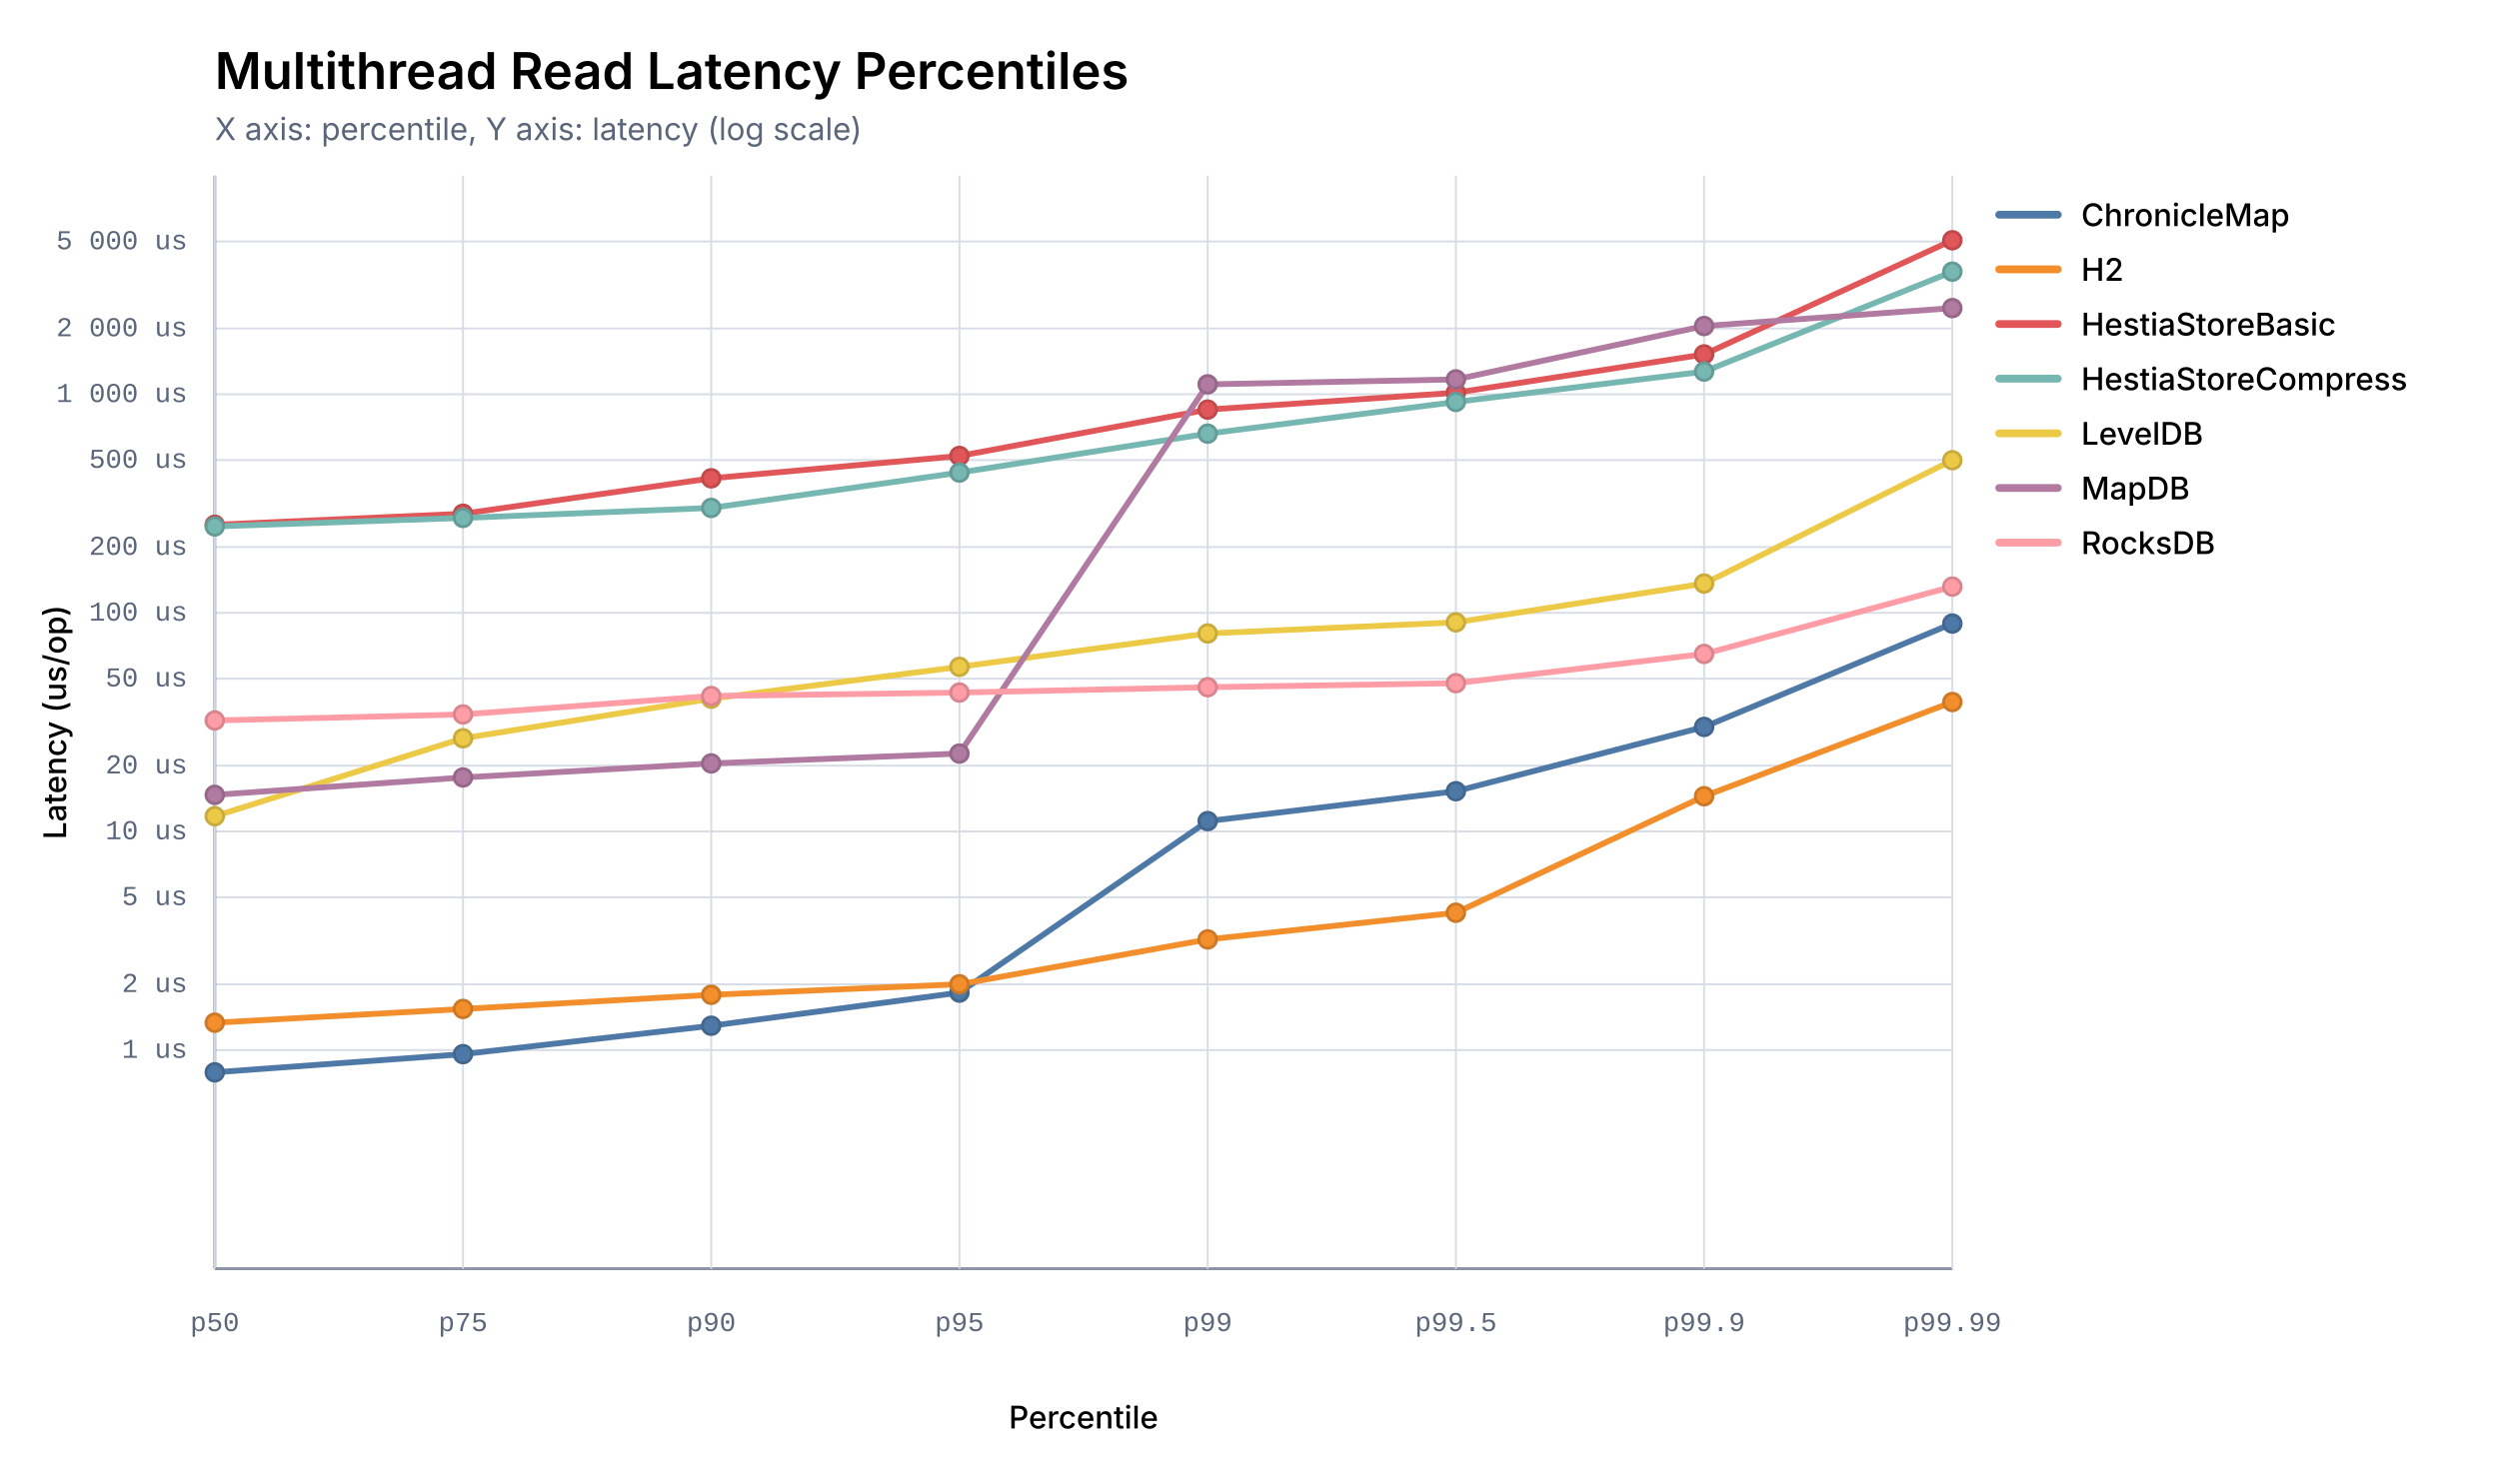
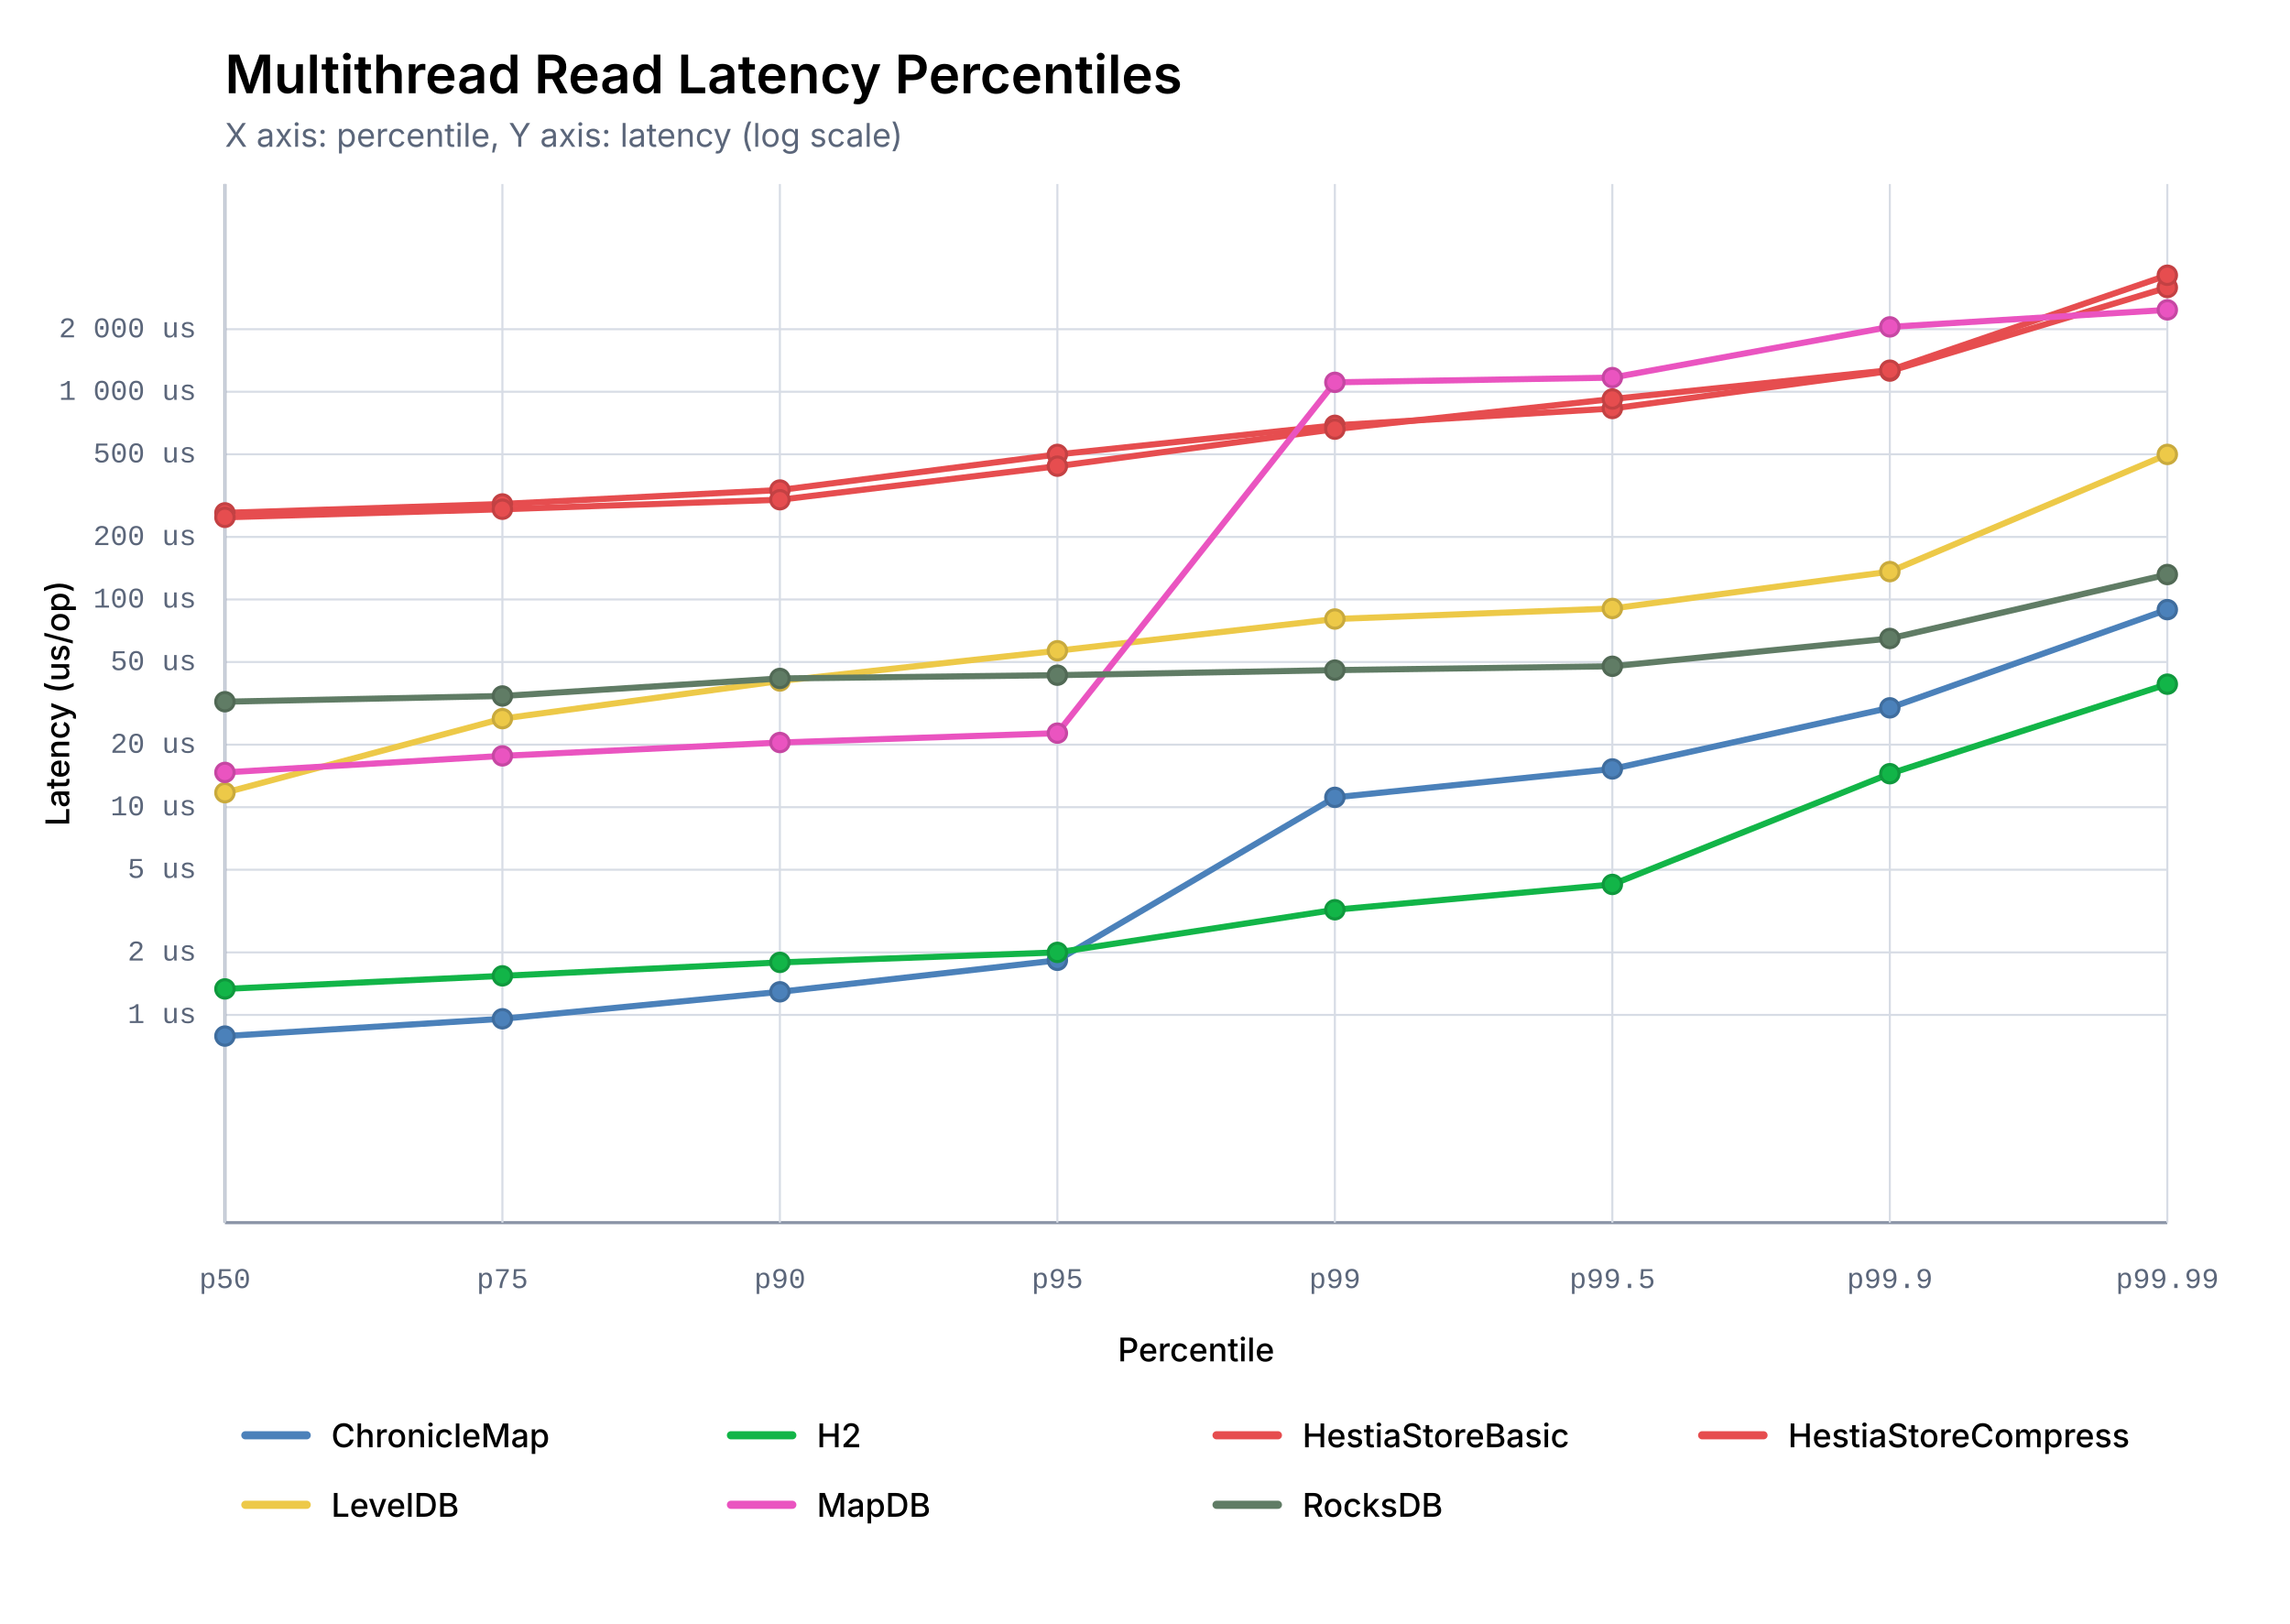
- <svg xmlns="http://www.w3.org/2000/svg" width="1280" height="760" viewBox="0 0 1280 760">
+ <svg xmlns="http://www.w3.org/2000/svg" width="1120" height="794" viewBox="0 0 1120 794">
  <style>
        text { fill: currentColor; dominant-baseline: middle; }
        .title { font: 600 26px "Inter", "Helvetica Neue", Arial, sans-serif; }
        .subtitle { font: 16px "Inter", "Helvetica Neue", Arial, sans-serif; fill: #5B667A; }
        .axis-label { font: 500 16px "Inter", "Helvetica Neue", Arial, sans-serif; }
        .tick { font: 14px "IBM Plex Mono", "Courier New", monospace; fill: #5B667A; }
        .legend { font: 500 16px "Inter", "Helvetica Neue", Arial, sans-serif; }
        .grid { stroke: #D7DCE5; stroke-width: 1; fill: none; }
        .axis { stroke: #8A94A6; stroke-width: 1.5; fill: none; }
    </style>
  <text class="title" x="110" y="36">Multithread Read Latency Percentiles</text>
  <text class="subtitle" x="110" y="66">X axis: percentile, Y axis: latency (log scale)</text>
-   <line class="grid" x1="110" y1="538.0" x2="1000" y2="538.0" />
-   <text class="tick" x="96" y="538.0" text-anchor="end">1 us</text>
-   <line class="grid" x1="110" y1="504.285" x2="1000" y2="504.285" />
-   <text class="tick" x="96" y="504.285" text-anchor="end">2 us</text>
-   <line class="grid" x1="110" y1="459.715" x2="1000" y2="459.715" />
-   <text class="tick" x="96" y="459.715" text-anchor="end">5 us</text>
-   <line class="grid" x1="110" y1="426.0" x2="1000" y2="426.0" />
-   <text class="tick" x="96" y="426.0" text-anchor="end">10 us</text>
-   <line class="grid" x1="110" y1="392.285" x2="1000" y2="392.285" />
-   <text class="tick" x="96" y="392.285" text-anchor="end">20 us</text>
-   <line class="grid" x1="110" y1="347.715" x2="1000" y2="347.715" />
-   <text class="tick" x="96" y="347.715" text-anchor="end">50 us</text>
-   <line class="grid" x1="110" y1="314.0" x2="1000" y2="314.0" />
-   <text class="tick" x="96" y="314.0" text-anchor="end">100 us</text>
-   <line class="grid" x1="110" y1="280.285" x2="1000" y2="280.285" />
-   <text class="tick" x="96" y="280.285" text-anchor="end">200 us</text>
-   <line class="grid" x1="110" y1="235.715" x2="1000" y2="235.715" />
-   <text class="tick" x="96" y="235.715" text-anchor="end">500 us</text>
-   <line class="grid" x1="110" y1="202.0" x2="1000" y2="202.0" />
-   <text class="tick" x="96" y="202.0" text-anchor="end">1 000 us</text>
-   <line class="grid" x1="110" y1="168.285" x2="1000" y2="168.285" />
-   <text class="tick" x="96" y="168.285" text-anchor="end">2 000 us</text>
-   <line class="grid" x1="110" y1="123.715" x2="1000" y2="123.715" />
-   <text class="tick" x="96" y="123.715" text-anchor="end">5 000 us</text>
-   <line class="axis" x1="110" y1="650" x2="1000" y2="650" />
-   <line class="axis" x1="110" y1="90" x2="110" y2="650" />
-   <line class="grid" x1="110.0" y1="90" x2="110.0" y2="650" />
-   <text class="tick" x="110.0" y="678" text-anchor="middle">p50</text>
-   <line class="grid" x1="237.143" y1="90" x2="237.143" y2="650" />
-   <text class="tick" x="237.143" y="678" text-anchor="middle">p75</text>
-   <line class="grid" x1="364.286" y1="90" x2="364.286" y2="650" />
-   <text class="tick" x="364.286" y="678" text-anchor="middle">p90</text>
-   <line class="grid" x1="491.429" y1="90" x2="491.429" y2="650" />
-   <text class="tick" x="491.429" y="678" text-anchor="middle">p95</text>
-   <line class="grid" x1="618.571" y1="90" x2="618.571" y2="650" />
-   <text class="tick" x="618.571" y="678" text-anchor="middle">p99</text>
-   <line class="grid" x1="745.714" y1="90" x2="745.714" y2="650" />
-   <text class="tick" x="745.714" y="678" text-anchor="middle">p99.5</text>
-   <line class="grid" x1="872.857" y1="90" x2="872.857" y2="650" />
-   <text class="tick" x="872.857" y="678" text-anchor="middle">p99.9</text>
-   <line class="grid" x1="1000.0" y1="90" x2="1000.0" y2="650" />
-   <text class="tick" x="1000.0" y="678" text-anchor="middle">p99.99</text>
-   <text class="axis-label" x="555" y="726" text-anchor="middle">Percentile</text>
-   <text class="axis-label" x="28" y="370" transform="rotate(-90 28 370)" text-anchor="middle">Latency (us/op)</text>
-   <polyline points="110.00,549.40 237.14,540.09 364.29,525.54 491.43,508.55 618.57,420.70 745.71,405.38 872.86,372.43 1000.00,319.48" fill="none" stroke="#4E79A7" stroke-width="3" stroke-linejoin="round" stroke-linecap="round" />
-   <circle cx="110.0" cy="549.404" r="4.5" fill="#4E79A7" stroke="#42668D" stroke-width="1.5" />
-   <circle cx="237.143" cy="540.087" r="4.5" fill="#4E79A7" stroke="#42668D" stroke-width="1.5" />
-   <circle cx="364.286" cy="525.539" r="4.5" fill="#4E79A7" stroke="#42668D" stroke-width="1.5" />
-   <circle cx="491.429" cy="508.552" r="4.5" fill="#4E79A7" stroke="#42668D" stroke-width="1.5" />
-   <circle cx="618.571" cy="420.696" r="4.5" fill="#4E79A7" stroke="#42668D" stroke-width="1.5" />
-   <circle cx="745.714" cy="405.378" r="4.5" fill="#4E79A7" stroke="#42668D" stroke-width="1.5" />
-   <circle cx="872.857" cy="372.433" r="4.5" fill="#4E79A7" stroke="#42668D" stroke-width="1.5" />
-   <circle cx="1000.0" cy="319.481" r="4.5" fill="#4E79A7" stroke="#42668D" stroke-width="1.5" />
-   <polyline points="110.00,523.98 237.14,516.93 364.29,509.68 491.43,504.28 618.57,481.30 745.71,467.64 872.86,407.94 1000.00,359.67" fill="none" stroke="#F28E2B" stroke-width="3" stroke-linejoin="round" stroke-linecap="round" />
-   <circle cx="110.0" cy="523.983" r="4.5" fill="#F28E2B" stroke="#CD7824" stroke-width="1.5" />
-   <circle cx="237.143" cy="516.935" r="4.5" fill="#F28E2B" stroke="#CD7824" stroke-width="1.5" />
-   <circle cx="364.286" cy="509.68" r="4.5" fill="#F28E2B" stroke="#CD7824" stroke-width="1.5" />
-   <circle cx="491.429" cy="504.285" r="4.5" fill="#F28E2B" stroke="#CD7824" stroke-width="1.5" />
-   <circle cx="618.571" cy="481.302" r="4.5" fill="#F28E2B" stroke="#CD7824" stroke-width="1.5" />
-   <circle cx="745.714" cy="467.643" r="4.5" fill="#F28E2B" stroke="#CD7824" stroke-width="1.5" />
-   <circle cx="872.857" cy="407.94" r="4.5" fill="#F28E2B" stroke="#CD7824" stroke-width="1.5" />
-   <circle cx="1000.0" cy="359.671" r="4.5" fill="#F28E2B" stroke="#CD7824" stroke-width="1.5" />
-   <polyline points="110.00,268.86 237.14,263.20 364.29,245.05 491.43,233.60 618.57,209.85 745.71,201.19 872.86,181.58 1000.00,123.09" fill="none" stroke="#E15759" stroke-width="3" stroke-linejoin="round" stroke-linecap="round" />
-   <circle cx="110.0" cy="268.864" r="4.5" fill="#E15759" stroke="#BF494B" stroke-width="1.5" />
-   <circle cx="237.143" cy="263.201" r="4.5" fill="#E15759" stroke="#BF494B" stroke-width="1.5" />
-   <circle cx="364.286" cy="245.052" r="4.5" fill="#E15759" stroke="#BF494B" stroke-width="1.5" />
-   <circle cx="491.429" cy="233.599" r="4.5" fill="#E15759" stroke="#BF494B" stroke-width="1.5" />
-   <circle cx="618.571" cy="209.851" r="4.5" fill="#E15759" stroke="#BF494B" stroke-width="1.5" />
-   <circle cx="745.714" cy="201.188" r="4.5" fill="#E15759" stroke="#BF494B" stroke-width="1.5" />
-   <circle cx="872.857" cy="181.58" r="4.5" fill="#E15759" stroke="#BF494B" stroke-width="1.5" />
-   <circle cx="1000.0" cy="123.089" r="4.5" fill="#E15759" stroke="#BF494B" stroke-width="1.5" />
-   <polyline points="110.00,269.71 237.14,265.35 364.29,260.23 491.43,242.12 618.57,222.18 745.71,205.92 872.86,190.38 1000.00,139.19" fill="none" stroke="#76B7B2" stroke-width="3" stroke-linejoin="round" stroke-linecap="round" />
-   <circle cx="110.0" cy="269.709" r="4.5" fill="#76B7B2" stroke="#649B97" stroke-width="1.5" />
-   <circle cx="237.143" cy="265.351" r="4.5" fill="#76B7B2" stroke="#649B97" stroke-width="1.5" />
-   <circle cx="364.286" cy="260.226" r="4.5" fill="#76B7B2" stroke="#649B97" stroke-width="1.5" />
-   <circle cx="491.429" cy="242.125" r="4.5" fill="#76B7B2" stroke="#649B97" stroke-width="1.5" />
-   <circle cx="618.571" cy="222.176" r="4.5" fill="#76B7B2" stroke="#649B97" stroke-width="1.5" />
-   <circle cx="745.714" cy="205.917" r="4.5" fill="#76B7B2" stroke="#649B97" stroke-width="1.5" />
-   <circle cx="872.857" cy="190.383" r="4.5" fill="#76B7B2" stroke="#649B97" stroke-width="1.5" />
-   <circle cx="1000.0" cy="139.193" r="4.5" fill="#76B7B2" stroke="#649B97" stroke-width="1.5" />
-   <polyline points="110.00,418.18 237.14,378.25 364.29,357.95 491.43,341.65 618.57,324.54 745.71,318.86 872.86,298.98 1000.00,235.79" fill="none" stroke="#EDC948" stroke-width="3" stroke-linejoin="round" stroke-linecap="round" />
-   <circle cx="110.0" cy="418.181" r="4.5" fill="#EDC948" stroke="#C9AA3D" stroke-width="1.5" />
-   <circle cx="237.143" cy="378.253" r="4.5" fill="#EDC948" stroke="#C9AA3D" stroke-width="1.5" />
-   <circle cx="364.286" cy="357.951" r="4.5" fill="#EDC948" stroke="#C9AA3D" stroke-width="1.5" />
-   <circle cx="491.429" cy="341.65" r="4.5" fill="#EDC948" stroke="#C9AA3D" stroke-width="1.5" />
-   <circle cx="618.571" cy="324.544" r="4.5" fill="#EDC948" stroke="#C9AA3D" stroke-width="1.5" />
-   <circle cx="745.714" cy="318.858" r="4.5" fill="#EDC948" stroke="#C9AA3D" stroke-width="1.5" />
-   <circle cx="872.857" cy="298.975" r="4.5" fill="#EDC948" stroke="#C9AA3D" stroke-width="1.5" />
-   <circle cx="1000.0" cy="235.793" r="4.5" fill="#EDC948" stroke="#C9AA3D" stroke-width="1.5" />
-   <polyline points="110.00,407.25 237.14,398.33 364.29,391.13 491.43,386.08 618.57,196.92 745.71,194.39 872.86,167.03 1000.00,157.86" fill="none" stroke="#B07AA1" stroke-width="3" stroke-linejoin="round" stroke-linecap="round" />
-   <circle cx="110.0" cy="407.247" r="4.5" fill="#B07AA1" stroke="#956788" stroke-width="1.5" />
-   <circle cx="237.143" cy="398.326" r="4.5" fill="#B07AA1" stroke="#956788" stroke-width="1.5" />
-   <circle cx="364.286" cy="391.131" r="4.5" fill="#B07AA1" stroke="#956788" stroke-width="1.5" />
-   <circle cx="491.429" cy="386.082" r="4.5" fill="#B07AA1" stroke="#956788" stroke-width="1.5" />
-   <circle cx="618.571" cy="196.923" r="4.5" fill="#B07AA1" stroke="#956788" stroke-width="1.5" />
-   <circle cx="745.714" cy="194.388" r="4.5" fill="#B07AA1" stroke="#956788" stroke-width="1.5" />
-   <circle cx="872.857" cy="167.034" r="4.5" fill="#B07AA1" stroke="#956788" stroke-width="1.5" />
-   <circle cx="1000.0" cy="157.859" r="4.5" fill="#B07AA1" stroke="#956788" stroke-width="1.5" />
-   <polyline points="110.00,369.13 237.14,366.04 364.29,356.59 491.43,354.83 618.57,352.09 745.71,350.03 872.86,335.03 1000.00,300.55" fill="none" stroke="#FF9DA7" stroke-width="3" stroke-linejoin="round" stroke-linecap="round" />
-   <circle cx="110.0" cy="369.132" r="4.5" fill="#FF9DA7" stroke="#D8858D" stroke-width="1.5" />
-   <circle cx="237.143" cy="366.041" r="4.5" fill="#FF9DA7" stroke="#D8858D" stroke-width="1.5" />
-   <circle cx="364.286" cy="356.587" r="4.5" fill="#FF9DA7" stroke="#D8858D" stroke-width="1.5" />
-   <circle cx="491.429" cy="354.826" r="4.5" fill="#FF9DA7" stroke="#D8858D" stroke-width="1.5" />
-   <circle cx="618.571" cy="352.094" r="4.5" fill="#FF9DA7" stroke="#D8858D" stroke-width="1.5" />
-   <circle cx="745.714" cy="350.026" r="4.5" fill="#FF9DA7" stroke="#D8858D" stroke-width="1.5" />
-   <circle cx="872.857" cy="335.032" r="4.5" fill="#FF9DA7" stroke="#D8858D" stroke-width="1.5" />
-   <circle cx="1000.0" cy="300.555" r="4.5" fill="#FF9DA7" stroke="#D8858D" stroke-width="1.5" />
-   <line x1="1024" y1="110" x2="1054" y2="110" stroke="#4E79A7" stroke-width="4" stroke-linecap="round" />
-   <text class="legend" x="1066" y="110">ChronicleMap</text>
-   <line x1="1024" y1="138" x2="1054" y2="138" stroke="#F28E2B" stroke-width="4" stroke-linecap="round" />
-   <text class="legend" x="1066" y="138">H2</text>
-   <line x1="1024" y1="166" x2="1054" y2="166" stroke="#E15759" stroke-width="4" stroke-linecap="round" />
-   <text class="legend" x="1066" y="166">HestiaStoreBasic</text>
-   <line x1="1024" y1="194" x2="1054" y2="194" stroke="#76B7B2" stroke-width="4" stroke-linecap="round" />
-   <text class="legend" x="1066" y="194">HestiaStoreCompress</text>
-   <line x1="1024" y1="222" x2="1054" y2="222" stroke="#EDC948" stroke-width="4" stroke-linecap="round" />
-   <text class="legend" x="1066" y="222">LevelDB</text>
-   <line x1="1024" y1="250" x2="1054" y2="250" stroke="#B07AA1" stroke-width="4" stroke-linecap="round" />
-   <text class="legend" x="1066" y="250">MapDB</text>
-   <line x1="1024" y1="278" x2="1054" y2="278" stroke="#FF9DA7" stroke-width="4" stroke-linecap="round" />
-   <text class="legend" x="1066" y="278">RocksDB</text>
+   <line class="grid" x1="110" y1="496.4" x2="1060" y2="496.4" />
+   <text class="tick" x="96" y="496.4" text-anchor="end">1 us</text>
+   <line class="grid" x1="110" y1="465.815" x2="1060" y2="465.815" />
+   <text class="tick" x="96" y="465.815" text-anchor="end">2 us</text>
+   <line class="grid" x1="110" y1="425.385" x2="1060" y2="425.385" />
+   <text class="tick" x="96" y="425.385" text-anchor="end">5 us</text>
+   <line class="grid" x1="110" y1="394.8" x2="1060" y2="394.8" />
+   <text class="tick" x="96" y="394.8" text-anchor="end">10 us</text>
+   <line class="grid" x1="110" y1="364.215" x2="1060" y2="364.215" />
+   <text class="tick" x="96" y="364.215" text-anchor="end">20 us</text>
+   <line class="grid" x1="110" y1="323.785" x2="1060" y2="323.785" />
+   <text class="tick" x="96" y="323.785" text-anchor="end">50 us</text>
+   <line class="grid" x1="110" y1="293.2" x2="1060" y2="293.2" />
+   <text class="tick" x="96" y="293.2" text-anchor="end">100 us</text>
+   <line class="grid" x1="110" y1="262.615" x2="1060" y2="262.615" />
+   <text class="tick" x="96" y="262.615" text-anchor="end">200 us</text>
+   <line class="grid" x1="110" y1="222.185" x2="1060" y2="222.185" />
+   <text class="tick" x="96" y="222.185" text-anchor="end">500 us</text>
+   <line class="grid" x1="110" y1="191.6" x2="1060" y2="191.6" />
+   <text class="tick" x="96" y="191.6" text-anchor="end">1 000 us</text>
+   <line class="grid" x1="110" y1="161.015" x2="1060" y2="161.015" />
+   <text class="tick" x="96" y="161.015" text-anchor="end">2 000 us</text>
+   <line class="axis" x1="110" y1="598" x2="1060" y2="598" />
+   <line class="axis" x1="110" y1="90" x2="110" y2="598" />
+   <line class="grid" x1="110.0" y1="90" x2="110.0" y2="598" />
+   <text class="tick" x="110.0" y="626" text-anchor="middle">p50</text>
+   <line class="grid" x1="245.714" y1="90" x2="245.714" y2="598" />
+   <text class="tick" x="245.714" y="626" text-anchor="middle">p75</text>
+   <line class="grid" x1="381.429" y1="90" x2="381.429" y2="598" />
+   <text class="tick" x="381.429" y="626" text-anchor="middle">p90</text>
+   <line class="grid" x1="517.143" y1="90" x2="517.143" y2="598" />
+   <text class="tick" x="517.143" y="626" text-anchor="middle">p95</text>
+   <line class="grid" x1="652.857" y1="90" x2="652.857" y2="598" />
+   <text class="tick" x="652.857" y="626" text-anchor="middle">p99</text>
+   <line class="grid" x1="788.571" y1="90" x2="788.571" y2="598" />
+   <text class="tick" x="788.571" y="626" text-anchor="middle">p99.5</text>
+   <line class="grid" x1="924.286" y1="90" x2="924.286" y2="598" />
+   <text class="tick" x="924.286" y="626" text-anchor="middle">p99.9</text>
+   <line class="grid" x1="1060.0" y1="90" x2="1060.0" y2="598" />
+   <text class="tick" x="1060.0" y="626" text-anchor="middle">p99.99</text>
+   <text class="axis-label" x="585" y="660" text-anchor="middle">Percentile</text>
+   <text class="axis-label" x="28" y="344" transform="rotate(-90 28 344)" text-anchor="middle">Latency (us/op)</text>
+   <polyline points="110.00,506.75 245.71,498.29 381.43,485.10 517.14,469.69 652.86,389.99 788.57,376.09 924.29,346.21 1060.00,298.17" fill="none" stroke="#4b81ba" stroke-width="3" stroke-linejoin="round" stroke-linecap="round" />
+   <circle cx="110.0" cy="506.745" r="4.5" fill="#4b81ba" stroke="#3F6D9E" stroke-width="1.5" />
+   <circle cx="245.714" cy="498.293" r="4.5" fill="#4b81ba" stroke="#3F6D9E" stroke-width="1.5" />
+   <circle cx="381.429" cy="485.096" r="4.5" fill="#4b81ba" stroke="#3F6D9E" stroke-width="1.5" />
+   <circle cx="517.143" cy="469.687" r="4.5" fill="#4b81ba" stroke="#3F6D9E" stroke-width="1.5" />
+   <circle cx="652.857" cy="389.989" r="4.5" fill="#4b81ba" stroke="#3F6D9E" stroke-width="1.5" />
+   <circle cx="788.571" cy="376.093" r="4.5" fill="#4b81ba" stroke="#3F6D9E" stroke-width="1.5" />
+   <circle cx="924.286" cy="346.207" r="4.5" fill="#4b81ba" stroke="#3F6D9E" stroke-width="1.5" />
+   <circle cx="1060.0" cy="298.172" r="4.5" fill="#4b81ba" stroke="#3F6D9E" stroke-width="1.5" />
+   <polyline points="110.00,483.68 245.71,477.29 381.43,470.71 517.14,465.82 652.86,444.97 788.57,432.58 924.29,378.42 1060.00,334.63" fill="none" stroke="#12b548" stroke-width="3" stroke-linejoin="round" stroke-linecap="round" />
+   <circle cx="110.0" cy="483.684" r="4.5" fill="#12b548" stroke="#0F993D" stroke-width="1.5" />
+   <circle cx="245.714" cy="477.291" r="4.5" fill="#12b548" stroke="#0F993D" stroke-width="1.5" />
+   <circle cx="381.429" cy="470.71" r="4.5" fill="#12b548" stroke="#0F993D" stroke-width="1.5" />
+   <circle cx="517.143" cy="465.815" r="4.5" fill="#12b548" stroke="#0F993D" stroke-width="1.5" />
+   <circle cx="652.857" cy="444.967" r="4.5" fill="#12b548" stroke="#0F993D" stroke-width="1.5" />
+   <circle cx="788.571" cy="432.576" r="4.5" fill="#12b548" stroke="#0F993D" stroke-width="1.5" />
+   <circle cx="924.286" cy="378.417" r="4.5" fill="#12b548" stroke="#0F993D" stroke-width="1.5" />
+   <circle cx="1060.0" cy="334.63" r="4.5" fill="#12b548" stroke="#0F993D" stroke-width="1.5" />
+   <polyline points="110.00,250.85 245.71,246.49 381.43,239.67 517.14,222.26 652.86,208.03 788.57,199.80 924.29,181.49 1060.00,140.63" fill="none" stroke="#e64d4f" stroke-width="3" stroke-linejoin="round" stroke-linecap="round" />
+   <circle cx="110.0" cy="250.849" r="4.5" fill="#e64d4f" stroke="#C34143" stroke-width="1.5" />
+   <circle cx="245.714" cy="246.487" r="4.5" fill="#e64d4f" stroke="#C34143" stroke-width="1.5" />
+   <circle cx="381.429" cy="239.674" r="4.5" fill="#e64d4f" stroke="#C34143" stroke-width="1.5" />
+   <circle cx="517.143" cy="222.255" r="4.5" fill="#e64d4f" stroke="#C34143" stroke-width="1.5" />
+   <circle cx="652.857" cy="208.027" r="4.5" fill="#e64d4f" stroke="#C34143" stroke-width="1.5" />
+   <circle cx="788.571" cy="199.797" r="4.5" fill="#e64d4f" stroke="#C34143" stroke-width="1.5" />
+   <circle cx="924.286" cy="181.491" r="4.5" fill="#e64d4f" stroke="#C34143" stroke-width="1.5" />
+   <circle cx="1060.0" cy="140.629" r="4.5" fill="#e64d4f" stroke="#C34143" stroke-width="1.5" />
+   <polyline points="110.00,253.02 245.71,249.07 381.43,244.42 517.14,228.00 652.86,209.90 788.57,195.15 924.29,181.06 1060.00,134.63" fill="none" stroke="#e64d4f" stroke-width="3" stroke-linejoin="round" stroke-linecap="round" />
+   <circle cx="110.0" cy="253.021" r="4.5" fill="#e64d4f" stroke="#C34143" stroke-width="1.5" />
+   <circle cx="245.714" cy="249.069" r="4.5" fill="#e64d4f" stroke="#C34143" stroke-width="1.5" />
+   <circle cx="381.429" cy="244.42" r="4.5" fill="#e64d4f" stroke="#C34143" stroke-width="1.5" />
+   <circle cx="517.143" cy="227.999" r="4.5" fill="#e64d4f" stroke="#C34143" stroke-width="1.5" />
+   <circle cx="652.857" cy="209.902" r="4.5" fill="#e64d4f" stroke="#C34143" stroke-width="1.5" />
+   <circle cx="788.571" cy="195.153" r="4.5" fill="#e64d4f" stroke="#C34143" stroke-width="1.5" />
+   <circle cx="924.286" cy="181.062" r="4.5" fill="#e64d4f" stroke="#C34143" stroke-width="1.5" />
+   <circle cx="1060.0" cy="134.625" r="4.5" fill="#e64d4f" stroke="#C34143" stroke-width="1.5" />
+   <polyline points="110.00,387.71 245.71,351.49 381.43,333.07 517.14,318.28 652.86,302.76 788.57,297.61 924.29,279.57 1060.00,222.26" fill="none" stroke="#EDC948" stroke-width="3" stroke-linejoin="round" stroke-linecap="round" />
+   <circle cx="110.0" cy="387.707" r="4.5" fill="#EDC948" stroke="#C9AA3D" stroke-width="1.5" />
+   <circle cx="245.714" cy="351.486" r="4.5" fill="#EDC948" stroke="#C9AA3D" stroke-width="1.5" />
+   <circle cx="381.429" cy="333.069" r="4.5" fill="#EDC948" stroke="#C9AA3D" stroke-width="1.5" />
+   <circle cx="517.143" cy="318.283" r="4.5" fill="#EDC948" stroke="#C9AA3D" stroke-width="1.5" />
+   <circle cx="652.857" cy="302.765" r="4.5" fill="#EDC948" stroke="#C9AA3D" stroke-width="1.5" />
+   <circle cx="788.571" cy="297.606" r="4.5" fill="#EDC948" stroke="#C9AA3D" stroke-width="1.5" />
+   <circle cx="924.286" cy="279.57" r="4.5" fill="#EDC948" stroke="#C9AA3D" stroke-width="1.5" />
+   <circle cx="1060.0" cy="222.255" r="4.5" fill="#EDC948" stroke="#C9AA3D" stroke-width="1.5" />
+   <polyline points="110.00,377.79 245.71,369.70 381.43,363.17 517.14,358.59 652.86,186.99 788.57,184.69 924.29,159.88 1060.00,151.56" fill="none" stroke="#ea54c0" stroke-width="3" stroke-linejoin="round" stroke-linecap="round" />
+   <circle cx="110.0" cy="377.789" r="4.5" fill="#ea54c0" stroke="#C647A3" stroke-width="1.5" />
+   <circle cx="245.714" cy="369.696" r="4.5" fill="#ea54c0" stroke="#C647A3" stroke-width="1.5" />
+   <circle cx="381.429" cy="363.169" r="4.5" fill="#ea54c0" stroke="#C647A3" stroke-width="1.5" />
+   <circle cx="517.143" cy="358.589" r="4.5" fill="#ea54c0" stroke="#C647A3" stroke-width="1.5" />
+   <circle cx="652.857" cy="186.995" r="4.5" fill="#ea54c0" stroke="#C647A3" stroke-width="1.5" />
+   <circle cx="788.571" cy="184.695" r="4.5" fill="#ea54c0" stroke="#C647A3" stroke-width="1.5" />
+   <circle cx="924.286" cy="159.881" r="4.5" fill="#ea54c0" stroke="#C647A3" stroke-width="1.5" />
+   <circle cx="1060.0" cy="151.558" r="4.5" fill="#ea54c0" stroke="#C647A3" stroke-width="1.5" />
+   <polyline points="110.00,343.21 245.71,340.41 381.43,331.83 517.14,330.23 652.86,327.76 788.57,325.88 924.29,312.28 1060.00,281.00" fill="none" stroke="#607c65" stroke-width="3" stroke-linejoin="round" stroke-linecap="round" />
+   <circle cx="110.0" cy="343.213" r="4.5" fill="#607c65" stroke="#516955" stroke-width="1.5" />
+   <circle cx="245.714" cy="340.409" r="4.5" fill="#607c65" stroke="#516955" stroke-width="1.5" />
+   <circle cx="381.429" cy="331.832" r="4.5" fill="#607c65" stroke="#516955" stroke-width="1.5" />
+   <circle cx="517.143" cy="330.235" r="4.5" fill="#607c65" stroke="#516955" stroke-width="1.5" />
+   <circle cx="652.857" cy="327.756" r="4.5" fill="#607c65" stroke="#516955" stroke-width="1.5" />
+   <circle cx="788.571" cy="325.881" r="4.5" fill="#607c65" stroke="#516955" stroke-width="1.5" />
+   <circle cx="924.286" cy="312.279" r="4.5" fill="#607c65" stroke="#516955" stroke-width="1.5" />
+   <circle cx="1060.0" cy="281.003" r="4.5" fill="#607c65" stroke="#516955" stroke-width="1.5" />
+   <line x1="120.0" y1="702.0" x2="150.0" y2="702.0" stroke="#4b81ba" stroke-width="4" stroke-linecap="round" />
+   <text class="legend" x="162.0" y="702.0">ChronicleMap</text>
+   <line x1="357.5" y1="702.0" x2="387.5" y2="702.0" stroke="#12b548" stroke-width="4" stroke-linecap="round" />
+   <text class="legend" x="399.5" y="702.0">H2</text>
+   <line x1="595.0" y1="702.0" x2="625.0" y2="702.0" stroke="#e64d4f" stroke-width="4" stroke-linecap="round" />
+   <text class="legend" x="637.0" y="702.0">HestiaStoreBasic</text>
+   <line x1="832.5" y1="702.0" x2="862.5" y2="702.0" stroke="#e64d4f" stroke-width="4" stroke-linecap="round" />
+   <text class="legend" x="874.5" y="702.0">HestiaStoreCompress</text>
+   <line x1="120.0" y1="736.0" x2="150.0" y2="736.0" stroke="#EDC948" stroke-width="4" stroke-linecap="round" />
+   <text class="legend" x="162.0" y="736.0">LevelDB</text>
+   <line x1="357.5" y1="736.0" x2="387.5" y2="736.0" stroke="#ea54c0" stroke-width="4" stroke-linecap="round" />
+   <text class="legend" x="399.5" y="736.0">MapDB</text>
+   <line x1="595.0" y1="736.0" x2="625.0" y2="736.0" stroke="#607c65" stroke-width="4" stroke-linecap="round" />
+   <text class="legend" x="637.0" y="736.0">RocksDB</text>
</svg>
